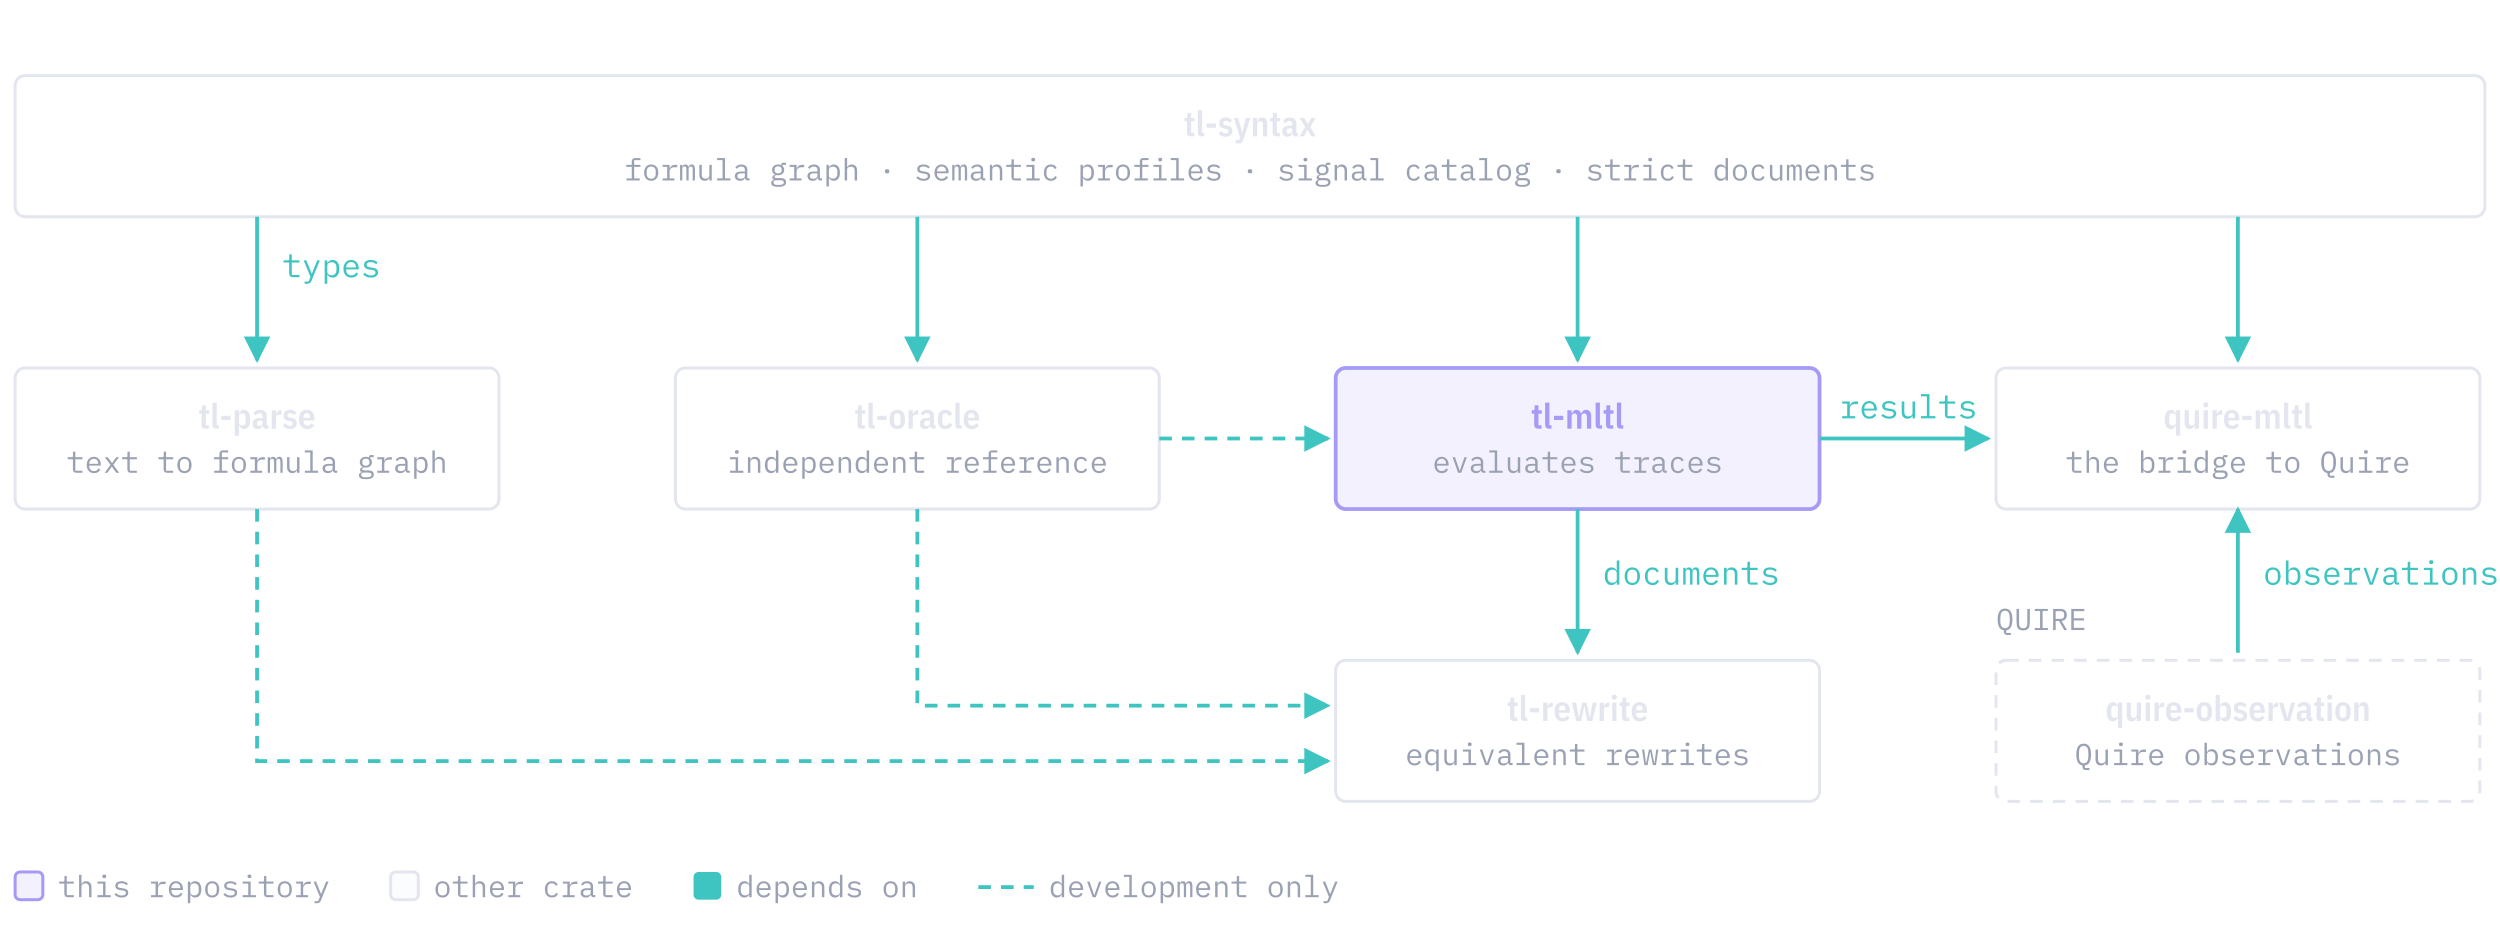
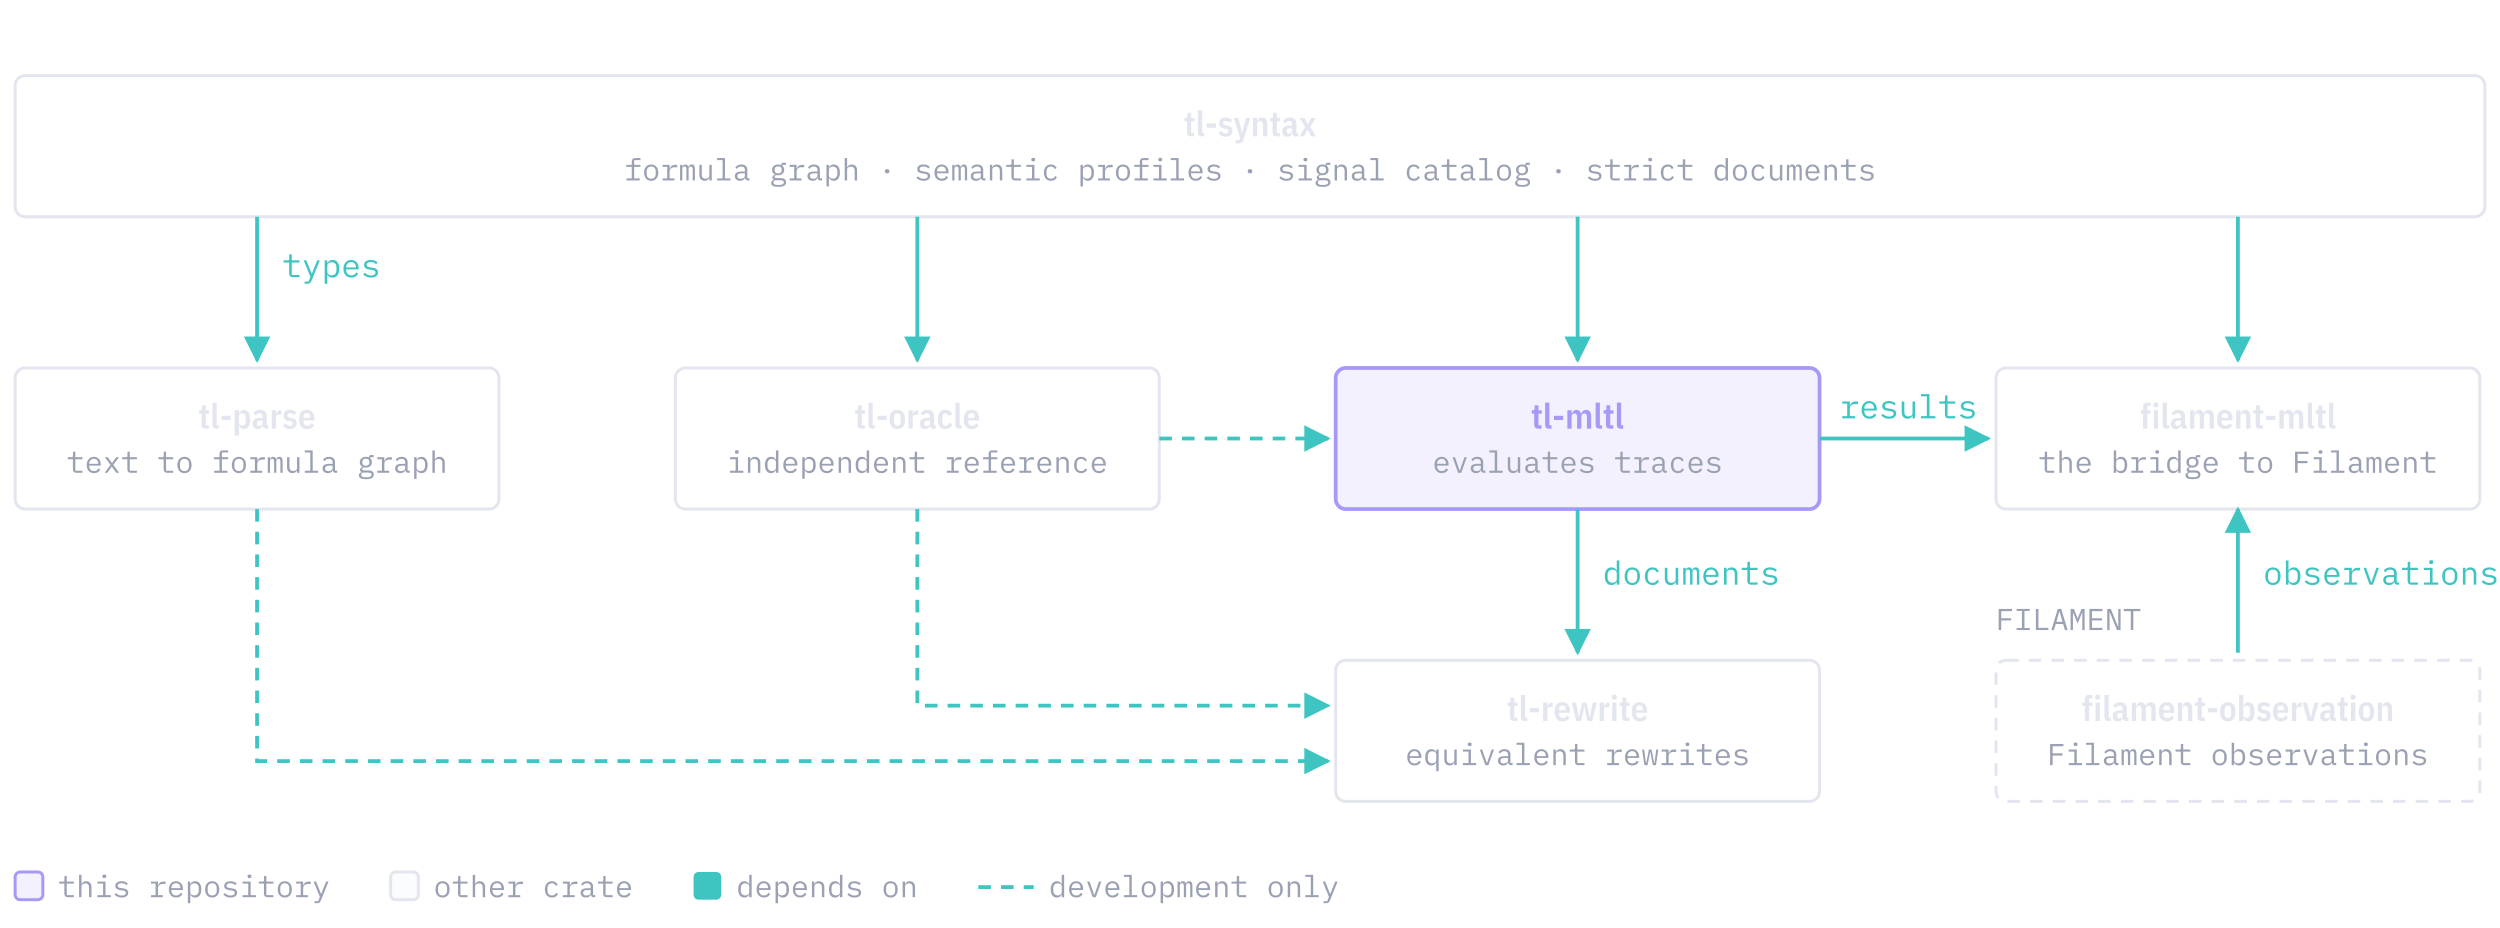
- <svg xmlns="http://www.w3.org/2000/svg" width="992" height="368" viewBox="-6 -6 992 368" role="img" aria-label="The TL crates. tl-syntax defines the formula graph, profiles and signal catalog, and tl-parse, tl-oracle, tl-mltl, tl-rewrite and quire-mltl all depend on it. tl-rewrite depends on tl-mltl. quire-mltl depends on tl-mltl and quire-observation, and is the single bridge to Quire. Dashed lines are development-only: tl-mltl and tl-rewrite test against tl-oracle, and tl-rewrite tests against tl-parse.">
+ <svg xmlns="http://www.w3.org/2000/svg" width="992" height="368" viewBox="-6 -6 992 368" role="img" aria-label="The TL crates. tl-syntax defines the formula graph, profiles and signal catalog, and tl-parse, tl-oracle, tl-mltl, tl-rewrite and filament-mltl all depend on it. tl-rewrite depends on tl-mltl. filament-mltl depends on tl-mltl and filament-observation, and is the single bridge to Filament. Dashed lines are development-only: tl-mltl and tl-rewrite test against tl-oracle, and tl-rewrite tests against tl-parse.">
  <defs>
+     <path id="mono_A" d="M481 0 422 199H177L118 0H31L245 698H356L570 0ZM304 609H295L197 272H402Z" />
    <path id="mono_E" d="M90 0V698H520V625H174V390H508V317H174V73H520V0Z" />
+     <path id="mono_F" d="M90 0V698H530V625H174V390H500V317H174V0Z" />
    <path id="mono_I" d="M84 0V67H258V631H84V698H516V631H342V67H516V0Z" />
-     <path id="mono_Q" d="M491 -164H374Q315 -164 288 -131Q260 -98 260 -46V-9Q207 -2 168 26Q130 53 105 98Q80 144 68 208Q56 271 56 349Q56 434 70 502Q84 569 114 615Q144 661 190 686Q236 710 300 710Q364 710 410 686Q456 661 486 615Q516 569 530 502Q544 434 544 349Q544 192 495 98Q446 5 340 -9V-96H491ZM300 61Q342 61 371 78Q400 94 419 124Q438 154 446 196Q455 239 455 292V406Q455 458 446 501Q438 544 419 574Q400 604 371 620Q342 637 300 637Q258 637 229 620Q200 604 181 574Q162 544 154 501Q145 458 145 406V292Q145 239 154 196Q162 154 181 124Q200 94 229 78Q258 61 300 61Z" />
-     <path id="mono_R" d="M174 0H90V698H344Q441 698 492 645Q543 592 543 497Q543 412 499 361Q455 310 371 302L549 0H455L285 298H174ZM342 369Q395 369 424 396Q454 422 454 471V523Q454 572 424 598Q395 625 342 625H174V369Z" />
-     <path id="mono_U" d="M164 698V279Q164 228 167 188Q170 148 183 120Q196 91 224 76Q251 61 300 61Q349 61 376 76Q404 91 417 120Q430 148 433 188Q436 228 436 279V698H520V299Q520 221 512 163Q505 105 482 66Q458 27 414 8Q371 -12 300 -12Q229 -12 186 8Q142 27 118 66Q95 105 88 163Q80 221 80 299V698Z" />
+     <path id="mono_L" d="M120 0V698H204V73H535V0Z" />
+     <path id="mono_M" d="M455 350V571H447L300 212L153 571H145V350V0H68V698H176L299 390H305L428 698H532V0H455Z" />
+     <path id="mono_N" d="M163 588H156V0H80V698H199L437 110H444V698H520V0H401Z" />
+     <path id="mono_T" d="M342 625V0H258V625H25V698H575V625Z" />
    <path id="mono_a" d="M495 0Q448 0 428 24Q408 48 403 84H398Q381 39 344 14Q306 -12 243 -12Q162 -12 114 30Q66 72 66 145Q66 217 118 256Q171 295 288 295H398V346Q398 403 366 432Q334 460 275 460Q223 460 190 440Q157 419 137 384L83 424Q93 444 110 463Q127 482 152 496Q177 511 209 520Q241 528 280 528Q371 528 424 482Q478 436 478 354V70H550V0ZM257 55Q288 55 314 62Q339 70 358 82Q377 95 388 112Q398 130 398 150V235H288Q216 235 183 215Q150 195 150 157V136Q150 96 178 76Q207 55 257 55Z" />
    <path id="mono_b" d="M95 740H175V432H179Q229 528 338 528Q433 528 486 457Q540 386 540 258Q540 130 486 59Q433 -12 338 -12Q229 -12 179 84H175V0H95ZM307 59Q377 59 416 102Q454 144 454 214V302Q454 372 416 414Q377 457 307 457Q280 457 256 450Q232 443 214 430Q196 416 186 396Q175 377 175 351V165Q175 139 186 120Q196 100 214 86Q232 73 256 66Q280 59 307 59Z" />
    <path id="mono_c" d="M318 -12Q262 -12 218 8Q175 27 145 62Q115 97 100 147Q84 197 84 258Q84 319 100 369Q116 419 146 454Q176 490 219 509Q262 528 317 528Q392 528 439 495Q486 462 508 409L444 375Q430 415 398 437Q365 459 317 459Q282 459 254 448Q227 436 208 415Q189 394 180 365Q170 336 170 302V214Q170 180 180 151Q189 122 208 101Q227 80 255 68Q283 57 319 57Q371 57 405 81Q439 105 459 147L516 108Q493 56 444 22Q396 -12 318 -12Z" />
    <path id="mono_d" d="M425 84H421Q371 -12 262 -12Q167 -12 114 59Q60 130 60 258Q60 386 114 457Q167 528 262 528Q371 528 421 432H425V740H505V0H425ZM293 59Q320 59 344 66Q368 73 386 86Q404 100 414 120Q425 139 425 165V351Q425 377 414 396Q404 416 386 430Q368 443 344 450Q320 457 293 457Q223 457 184 414Q146 372 146 302V214Q146 144 184 102Q223 59 293 59Z" />
    <path id="mono_e" d="M309 -12Q253 -12 208 7Q164 26 132 62Q101 97 84 146Q67 196 67 257Q67 319 84 369Q102 419 133 454Q164 490 208 509Q251 528 304 528Q356 528 398 509Q441 490 471 456Q501 423 517 377Q533 331 533 276V238H151V214Q151 180 162 151Q173 122 194 101Q214 80 244 68Q273 57 309 57Q361 57 399 81Q437 105 457 147L516 107Q493 55 440 22Q386 -12 309 -12ZM304 462Q271 462 243 450Q215 438 194 417Q174 396 162 368Q151 339 151 305V298H447V309Q447 343 436 371Q426 399 408 420Q389 440 362 451Q336 462 304 462Z" />
    <path id="mono_f" d="M83 68H257V448H73V516H257V622Q257 674 284 707Q312 740 371 740H544V672H337V516H544V448H337V68H521V0H83Z" />
    <path id="mono_g" d="M561 -59Q561 -137 496 -174Q431 -212 301 -212Q176 -212 122 -179Q67 -146 67 -84Q67 -42 89 -19Q111 4 151 15V27Q129 38 117 55Q105 72 105 98Q105 138 132 158Q158 178 198 188V192Q150 213 124 254Q97 295 97 350Q97 389 111 422Q125 455 152 478Q178 502 215 515Q252 528 297 528Q355 528 399 507V516Q399 546 413 566Q427 586 461 586H556V516H440V481Q468 457 483 424Q498 391 498 350Q498 311 484 278Q469 245 443 222Q417 198 380 185Q342 172 297 172Q284 172 272 173Q260 174 248 176Q236 174 223 170Q210 165 199 158Q188 150 181 140Q174 130 174 117Q174 94 197 86Q220 79 257 79H371Q471 79 516 42Q561 4 561 -59ZM486 -63Q486 -32 461 -14Q436 5 374 5H195Q143 -16 143 -65Q143 -99 170 -124Q197 -148 260 -148H338Q408 -148 447 -126Q486 -105 486 -63ZM297 234Q357 234 386 262Q414 290 414 336V365Q414 411 386 438Q357 466 297 466Q237 466 209 438Q181 411 181 365V336Q181 290 209 262Q237 234 297 234Z" />
    <path id="mono_h" d="M98 740H178V432H182Q190 451 202 468Q214 486 232 499Q249 512 273 520Q297 528 329 528Q410 528 459 476Q508 425 508 331V0H428V317Q428 388 397 422Q366 457 306 457Q282 457 259 451Q236 445 218 433Q200 421 189 402Q178 383 178 358V0H98Z" />
    <path id="mono_i" d="M332 630Q297 630 283 644Q269 659 269 681V697Q269 719 283 734Q297 748 332 748Q367 748 381 734Q395 719 395 697V681Q395 659 381 644Q367 630 332 630ZM106 68H292V448H106V516H372V68H546V0H106Z" />
    <path id="mono_l" d="M80 68H260V672H80V740H340V68H520V0H80Z" />
    <path id="mono_m" d="M54 0V516H128V456H132Q144 486 166 507Q188 528 231 528Q276 528 298 506Q320 483 325 447H328Q342 482 368 505Q394 528 440 528Q503 528 524 484Q546 440 546 358V0H472V345Q472 411 458 436Q445 462 409 462Q377 462 357 442Q337 421 337 379V0H263V345Q263 411 250 436Q236 462 201 462Q169 462 148 442Q128 421 128 379V0Z" />
    <path id="mono_n" d="M98 0V516H178V432H182Q190 451 202 468Q214 486 232 499Q249 512 273 520Q297 528 329 528Q410 528 459 476Q508 425 508 331V0H428V317Q428 388 397 422Q366 457 306 457Q282 457 259 451Q236 445 218 433Q200 421 189 402Q178 383 178 358V0Z" />
    <path id="mono_o" d="M300 -12Q246 -12 202 7Q159 26 128 62Q98 97 82 146Q66 196 66 258Q66 319 82 369Q98 419 128 454Q159 490 202 509Q246 528 300 528Q354 528 398 509Q441 490 472 454Q502 419 518 369Q534 319 534 258Q534 196 518 146Q502 97 472 62Q441 26 398 7Q354 -12 300 -12ZM300 57Q367 57 408 97Q449 137 449 221V295Q449 379 408 419Q367 459 300 459Q233 459 192 419Q151 379 151 295V221Q151 137 192 97Q233 57 300 57Z" />
    <path id="mono_p" d="M95 516H175V432H179Q229 528 338 528Q433 528 486 457Q540 386 540 258Q540 130 486 59Q433 -12 338 -12Q229 -12 179 84H175V-200H95ZM307 59Q377 59 416 102Q454 144 454 214V302Q454 372 416 414Q377 457 307 457Q280 457 256 450Q232 443 214 430Q196 416 186 396Q175 377 175 351V165Q175 139 186 120Q196 100 214 86Q232 73 256 66Q280 59 307 59Z" />
    <path id="mono_periodcentered" d="M300 235Q259 235 242 252Q226 269 226 295V313Q226 339 242 356Q259 373 300 373Q341 373 358 356Q374 339 374 313V295Q374 269 358 252Q341 235 300 235Z" />
    <path id="mono_q" d="M425 84H421Q371 -12 262 -12Q167 -12 114 59Q60 130 60 258Q60 386 114 457Q167 528 262 528Q371 528 421 432H425V516H505V-200H425ZM293 59Q320 59 344 66Q368 73 386 86Q404 100 414 120Q425 139 425 165V351Q425 377 414 396Q404 416 386 430Q368 443 344 450Q320 457 293 457Q223 457 184 414Q146 372 146 302V214Q146 144 184 102Q223 59 293 59Z" />
    <path id="mono_r" d="M77 68H228V448H77V516H308V386H313Q329 447 374 482Q418 516 487 516H559V436H462Q393 436 350 396Q308 356 308 291V68H469V0H77Z" />
    <path id="mono_s" d="M306 -12Q225 -12 166 16Q108 43 67 89L121 136Q158 97 202 76Q246 55 308 55Q368 55 406 76Q445 98 445 144Q445 164 438 178Q430 191 417 199Q404 207 388 212Q372 216 354 219L273 231Q246 235 214 242Q183 249 157 264Q131 280 114 306Q96 332 96 374Q96 413 112 442Q127 470 155 490Q183 509 221 518Q259 528 304 528Q374 528 426 506Q477 484 514 445L462 396Q453 407 440 418Q426 430 406 440Q387 449 361 455Q335 461 301 461Q240 461 208 440Q175 419 175 379Q175 359 182 346Q190 332 203 324Q216 316 232 312Q249 307 266 304L347 292Q375 288 406 281Q437 274 463 258Q489 243 506 217Q524 191 524 149Q524 72 464 30Q405 -12 306 -12Z" />
    <path id="mono_t" d="M325 0Q266 0 238 33Q211 66 211 118V448H39V516H167Q193 516 204 526Q214 537 214 563V698H291V516H526V448H291V68H526V0Z" />
    <path id="mono_u" d="M422 84H418Q410 65 398 48Q386 30 368 17Q351 4 327 -4Q303 -12 271 -12Q190 -12 141 40Q92 91 92 185V516H172V199Q172 128 203 94Q234 59 294 59Q318 59 341 65Q364 71 382 83Q400 95 411 114Q422 132 422 158V516H502V0H422Z" />
    <path id="mono_v" d="M249 0 64 516H145L219 300L299 67H303L383 300L457 516H536L351 0Z" />
    <path id="mono_w" d="M30 516H101L160 70H169L257 516H345L433 70H442L501 516H570L491 0H387L305 432H297L213 0H109Z" />
    <path id="mono_x" d="M61 0 253 262 66 516H162L240 407L302 321H306L366 407L443 516H535L346 263L540 0H444L357 121L298 203H294L237 121L153 0Z" />
    <path id="mono_y" d="M467 516H547L291 -113Q282 -135 271 -152Q260 -168 245 -178Q230 -189 209 -194Q188 -200 159 -200H83V-132H203L261 10L53 516H135L222 300L299 104H303L380 300Z" />
    <path id="title_a" d="M406 0Q325 0 321 89H309Q299 41 264 14Q229 -12 177 -12Q105 -12 69 28Q33 68 33 140Q33 222 84 262Q135 302 231 302H312V347Q312 393 292 415Q273 437 228 437Q191 437 166 420Q141 402 122 370L51 434Q80 479 124 506Q169 534 238 534Q433 534 433 350V97H479V0ZM223 77Q260 77 286 98Q312 120 312 158V227H239Q155 227 155 162V140Q155 107 173 92Q191 77 223 77Z" />
    <path id="title_b" d="M66 740H187V436H201Q212 480 246 507Q279 534 324 534Q416 534 460 464Q504 395 504 261Q504 127 460 58Q416 -12 324 -12Q279 -12 246 15Q212 42 201 86H187V0H66ZM278 88Q325 88 351 117Q377 146 377 199V323Q377 376 351 405Q325 434 278 434Q237 434 212 414Q187 393 187 356V166Q187 129 212 108Q237 88 278 88Z" />
    <path id="title_c" d="M251 -12Q145 -12 90 54Q34 120 34 261Q34 402 90 468Q145 534 251 534Q328 534 374 499Q419 464 439 403L340 359Q332 397 312 416Q291 436 251 436Q161 436 161 328V194Q161 86 251 86Q293 86 315 106Q337 126 348 168L442 123Q396 -12 251 -12Z" />
    <path id="title_e" d="M263 -12Q212 -12 170 4Q127 21 97 54Q67 88 50 140Q34 191 34 261Q34 402 90 468Q147 534 252 534Q357 534 414 468Q470 402 470 261V232H161V198Q161 146 190 116Q219 86 270 86Q313 86 342 104Q372 123 393 158L459 89Q430 43 381 16Q332 -12 263 -12ZM252 441Q161 441 161 333V307H343V333Q343 441 252 441Z" />
+     <path id="title_f" d="M91 425H22V522H91V603Q91 674 122 707Q154 740 220 740H308V643H212V522H308V425H212V0H91Z" />
    <path id="title_hyphen" d="M50 245V365H312V245Z" />
    <path id="title_i" d="M126 604Q88 604 71 620Q54 637 54 665V685Q54 713 71 730Q88 746 126 746Q164 746 181 730Q198 713 198 685V665Q198 637 181 620Q164 604 126 604ZM66 522H187V0H66Z" />
    <path id="title_l" d="M184 0Q121 0 94 28Q66 56 66 116V740H187V97H247V0Z" />
    <path id="title_m" d="M66 0V522H187V435H201Q232 534 324 534Q422 534 451 431H463Q480 484 516 509Q551 534 602 534Q668 534 705 486Q742 439 742 351V0H621V330Q621 432 548 432Q513 432 488 410Q464 389 464 350V0H343V330Q343 384 325 408Q307 432 271 432Q236 432 212 410Q187 389 187 350V0Z" />
    <path id="title_n" d="M66 0V522H187V435H201Q232 534 326 534Q396 534 434 486Q472 439 472 351V0H351V330Q351 432 275 432Q238 432 212 410Q187 389 187 350V0Z" />
    <path id="title_o" d="M253 -12Q149 -12 92 54Q34 120 34 261Q34 402 92 468Q149 534 253 534Q357 534 414 468Q472 402 472 261Q472 120 414 54Q357 -12 253 -12ZM253 86Q345 86 345 194V328Q345 436 253 436Q161 436 161 328V194Q161 86 253 86Z" />
    <path id="title_p" d="M66 522H187V436H201Q212 480 246 507Q279 534 324 534Q416 534 460 464Q504 395 504 261Q504 127 460 58Q416 -12 324 -12Q279 -12 246 15Q212 42 201 86H187V-200H66ZM278 88Q325 88 351 117Q377 146 377 199V323Q377 376 351 405Q325 434 278 434Q237 434 212 414Q187 393 187 356V166Q187 129 212 108Q237 88 278 88Z" />
-     <path id="title_q" d="M357 86H343Q332 42 298 15Q265 -12 220 -12Q128 -12 84 58Q40 127 40 261Q40 395 84 464Q128 534 220 534Q265 534 298 507Q332 480 343 436H357V522H478V-200H357ZM266 88Q307 88 332 108Q357 129 357 166V356Q357 393 332 414Q307 434 266 434Q219 434 193 405Q167 376 167 323V199Q167 146 193 117Q219 88 266 88Z" />
    <path id="title_r" d="M66 0V522H187V415H201Q210 467 238 494Q267 522 313 522H339V398H299Q242 398 214 380Q187 362 187 317V0Z" />
    <path id="title_s" d="M224 -12Q159 -12 110 12Q61 35 24 82L98 154Q123 119 154 101Q185 83 226 83Q302 83 302 147Q302 172 290 186Q277 201 247 206L198 215Q116 230 79 266Q42 302 42 371Q42 453 90 494Q138 534 226 534Q287 534 332 514Q376 494 409 455L338 384Q318 409 290 424Q261 439 226 439Q156 439 156 376Q156 350 170 336Q184 323 214 318L264 309Q346 294 382 258Q417 223 417 159Q417 78 367 33Q317 -12 224 -12Z" />
    <path id="title_t" d="M210 0Q147 0 119 28Q91 56 91 117V425H22V522H58Q84 522 94 534Q103 546 103 572V664H212V522H306V425H212V97H298V0Z" />
-     <path id="title_u" d="M346 88H332Q302 -12 205 -12Q135 -12 98 36Q60 83 60 172V522H181V192Q181 89 257 89Q294 89 320 111Q346 133 346 172V522H467V0H346Z" />
    <path id="title_v" d="M162 0 8 522H130L205 244L234 103H248L277 244L352 522H469L315 0Z" />
    <path id="title_w" d="M16 522H135L186 278L211 110H223L253 278L311 522H433L492 278L522 110H534L559 278L612 522H724L597 0H461L400 254L377 409H364L340 254L279 0H143Z" />
    <path id="title_x" d="M15 0 173 267 17 522H149L242 354H255L348 522H472L318 264L478 0H345L249 176H236L138 0Z" />
    <path id="title_y" d="M353 522H474L275 -109Q258 -162 227 -181Q196 -200 140 -200H58V-103H161L182 -29L8 522H131L209 240L237 103H249L277 241Z" />
    <marker id="ah-model" viewBox="0 0 10 10" refX="9" refY="5" markerWidth="7" markerHeight="7" orient="auto-start-reverse">
      <path d="M0,0 L10,5 L0,10 z" fill="#3ec5c1" />
    </marker>
  </defs>
  <g fill="#9aa1b3" transform="translate(786,244) scale(0.012,-0.012)">
-     <use href="#mono_Q" x="0" />
-     <use href="#mono_U" x="600" />
-     <use href="#mono_I" x="1200" />
-     <use href="#mono_R" x="1800" />
-     <use href="#mono_E" x="2400" />
+     <use href="#mono_F" x="0" />
+     <use href="#mono_I" x="600" />
+     <use href="#mono_L" x="1200" />
+     <use href="#mono_A" x="1800" />
+     <use href="#mono_M" x="2400" />
+     <use href="#mono_E" x="3000" />
+     <use href="#mono_N" x="3600" />
+     <use href="#mono_T" x="4200" />
  </g>
  <rect x="0" y="24" width="980" height="56" rx="4" stroke="#e3e6ee" stroke-width="1.2" fill="none" />
  <g fill="#e3e6ee" transform="translate(463.7,48.1) scale(0.014,-0.014)">
    <use href="#title_t" x="0" />
    <use href="#title_l" x="334" />
    <use href="#title_hyphen" x="602" />
    <use href="#title_s" x="964" />
    <use href="#title_y" x="1413" />
    <use href="#title_n" x="1896" />
    <use href="#title_t" x="2428" />
    <use href="#title_a" x="2762" />
    <use href="#title_x" x="3269" />
  </g>
  <g fill="#9aa1b3" transform="translate(241.6,65.6) scale(0.012,-0.012)">
    <use href="#mono_f" x="0" />
    <use href="#mono_o" x="600" />
    <use href="#mono_r" x="1200" />
    <use href="#mono_m" x="1800" />
    <use href="#mono_u" x="2400" />
    <use href="#mono_l" x="3000" />
    <use href="#mono_a" x="3600" />
    <use href="#mono_g" x="4800" />
    <use href="#mono_r" x="5400" />
    <use href="#mono_a" x="6000" />
    <use href="#mono_p" x="6600" />
    <use href="#mono_h" x="7200" />
    <use href="#mono_periodcentered" x="8400" />
    <use href="#mono_s" x="9600" />
    <use href="#mono_e" x="10200" />
    <use href="#mono_m" x="10800" />
    <use href="#mono_a" x="11400" />
    <use href="#mono_n" x="12000" />
    <use href="#mono_t" x="12600" />
    <use href="#mono_i" x="13200" />
    <use href="#mono_c" x="13800" />
    <use href="#mono_p" x="15000" />
    <use href="#mono_r" x="15600" />
    <use href="#mono_o" x="16200" />
    <use href="#mono_f" x="16800" />
    <use href="#mono_i" x="17400" />
    <use href="#mono_l" x="18000" />
    <use href="#mono_e" x="18600" />
    <use href="#mono_s" x="19200" />
    <use href="#mono_periodcentered" x="20400" />
    <use href="#mono_s" x="21600" />
    <use href="#mono_i" x="22200" />
    <use href="#mono_g" x="22800" />
    <use href="#mono_n" x="23400" />
    <use href="#mono_a" x="24000" />
    <use href="#mono_l" x="24600" />
    <use href="#mono_c" x="25800" />
    <use href="#mono_a" x="26400" />
    <use href="#mono_t" x="27000" />
    <use href="#mono_a" x="27600" />
    <use href="#mono_l" x="28200" />
    <use href="#mono_o" x="28800" />
    <use href="#mono_g" x="29400" />
    <use href="#mono_periodcentered" x="30600" />
    <use href="#mono_s" x="31800" />
    <use href="#mono_t" x="32400" />
    <use href="#mono_r" x="33000" />
    <use href="#mono_i" x="33600" />
    <use href="#mono_c" x="34200" />
    <use href="#mono_t" x="34800" />
    <use href="#mono_d" x="36000" />
    <use href="#mono_o" x="36600" />
    <use href="#mono_c" x="37200" />
    <use href="#mono_u" x="37800" />
    <use href="#mono_m" x="38400" />
    <use href="#mono_e" x="39000" />
    <use href="#mono_n" x="39600" />
    <use href="#mono_t" x="40200" />
    <use href="#mono_s" x="40800" />
  </g>
  <rect x="0" y="140" width="192" height="56" rx="4" stroke="#e3e6ee" stroke-width="1.2" fill="none" />
  <g fill="#e3e6ee" transform="translate(72.7,164.1) scale(0.014,-0.014)">
    <use href="#title_t" x="0" />
    <use href="#title_l" x="334" />
    <use href="#title_hyphen" x="602" />
    <use href="#title_p" x="964" />
    <use href="#title_a" x="1508" />
    <use href="#title_r" x="2015" />
    <use href="#title_s" x="2372" />
    <use href="#title_e" x="2821" />
  </g>
  <g fill="#9aa1b3" transform="translate(20.4,181.6) scale(0.012,-0.012)">
    <use href="#mono_t" x="0" />
    <use href="#mono_e" x="600" />
    <use href="#mono_x" x="1200" />
    <use href="#mono_t" x="1800" />
    <use href="#mono_t" x="3000" />
    <use href="#mono_o" x="3600" />
    <use href="#mono_f" x="4800" />
    <use href="#mono_o" x="5400" />
    <use href="#mono_r" x="6000" />
    <use href="#mono_m" x="6600" />
    <use href="#mono_u" x="7200" />
    <use href="#mono_l" x="7800" />
    <use href="#mono_a" x="8400" />
    <use href="#mono_g" x="9600" />
    <use href="#mono_r" x="10200" />
    <use href="#mono_a" x="10800" />
    <use href="#mono_p" x="11400" />
    <use href="#mono_h" x="12000" />
  </g>
  <rect x="262" y="140" width="192" height="56" rx="4" stroke="#e3e6ee" stroke-width="1.2" fill="none" />
  <g fill="#e3e6ee" transform="translate(333,164.1) scale(0.014,-0.014)">
    <use href="#title_t" x="0" />
    <use href="#title_l" x="334" />
    <use href="#title_hyphen" x="602" />
    <use href="#title_o" x="964" />
    <use href="#title_r" x="1470" />
    <use href="#title_a" x="1827" />
    <use href="#title_c" x="2334" />
    <use href="#title_l" x="2798" />
    <use href="#title_e" x="3066" />
  </g>
  <g fill="#9aa1b3" transform="translate(282.4,181.6) scale(0.012,-0.012)">
    <use href="#mono_i" x="0" />
    <use href="#mono_n" x="600" />
    <use href="#mono_d" x="1200" />
    <use href="#mono_e" x="1800" />
    <use href="#mono_p" x="2400" />
    <use href="#mono_e" x="3000" />
    <use href="#mono_n" x="3600" />
    <use href="#mono_d" x="4200" />
    <use href="#mono_e" x="4800" />
    <use href="#mono_n" x="5400" />
    <use href="#mono_t" x="6000" />
    <use href="#mono_r" x="7200" />
    <use href="#mono_e" x="7800" />
    <use href="#mono_f" x="8400" />
    <use href="#mono_e" x="9000" />
    <use href="#mono_r" x="9600" />
    <use href="#mono_e" x="10200" />
    <use href="#mono_n" x="10800" />
    <use href="#mono_c" x="11400" />
    <use href="#mono_e" x="12000" />
  </g>
  <rect x="524" y="140" width="192" height="56" rx="4" stroke="#a59bf7" stroke-width="1.5" fill="#a59bf7" fill-opacity="0.14" />
  <g fill="#a59bf7" transform="translate(601.5,164.1) scale(0.014,-0.014)">
    <use href="#title_t" x="0" />
    <use href="#title_l" x="334" />
    <use href="#title_hyphen" x="602" />
    <use href="#title_m" x="964" />
    <use href="#title_l" x="1766" />
    <use href="#title_t" x="2034" />
    <use href="#title_l" x="2368" />
  </g>
  <g fill="#9aa1b3" transform="translate(562.4,181.6) scale(0.012,-0.012)">
    <use href="#mono_e" x="0" />
    <use href="#mono_v" x="600" />
    <use href="#mono_a" x="1200" />
    <use href="#mono_l" x="1800" />
    <use href="#mono_u" x="2400" />
    <use href="#mono_a" x="3000" />
    <use href="#mono_t" x="3600" />
    <use href="#mono_e" x="4200" />
    <use href="#mono_s" x="4800" />
    <use href="#mono_t" x="6000" />
    <use href="#mono_r" x="6600" />
    <use href="#mono_a" x="7200" />
    <use href="#mono_c" x="7800" />
    <use href="#mono_e" x="8400" />
    <use href="#mono_s" x="9000" />
  </g>
  <rect x="786" y="140" width="192" height="56" rx="4" stroke="#e3e6ee" stroke-width="1.2" fill="none" />
-   <g fill="#e3e6ee" transform="translate(852.4,164.1) scale(0.014,-0.014)">
-     <use href="#title_q" x="0" />
-     <use href="#title_u" x="544" />
-     <use href="#title_i" x="1077" />
-     <use href="#title_r" x="1329" />
-     <use href="#title_e" x="1686" />
-     <use href="#title_hyphen" x="2191" />
-     <use href="#title_m" x="2553" />
-     <use href="#title_l" x="3355" />
-     <use href="#title_t" x="3623" />
-     <use href="#title_l" x="3957" />
-   </g>
-   <g fill="#9aa1b3" transform="translate(813.6,181.6) scale(0.012,-0.012)">
+   <g fill="#e3e6ee" transform="translate(843.1,164.1) scale(0.014,-0.014)">
+     <use href="#title_f" x="0" />
+     <use href="#title_i" x="328" />
+     <use href="#title_l" x="580" />
+     <use href="#title_a" x="848" />
+     <use href="#title_m" x="1355" />
+     <use href="#title_e" x="2157" />
+     <use href="#title_n" x="2662" />
+     <use href="#title_t" x="3194" />
+     <use href="#title_hyphen" x="3528" />
+     <use href="#title_m" x="3890" />
+     <use href="#title_l" x="4692" />
+     <use href="#title_t" x="4960" />
+     <use href="#title_l" x="5294" />
+   </g>
+   <g fill="#9aa1b3" transform="translate(802.8,181.6) scale(0.012,-0.012)">
    <use href="#mono_t" x="0" />
    <use href="#mono_h" x="600" />
    <use href="#mono_e" x="1200" />
    <use href="#mono_b" x="2400" />
    <use href="#mono_r" x="3000" />
    <use href="#mono_i" x="3600" />
    <use href="#mono_d" x="4200" />
    <use href="#mono_g" x="4800" />
    <use href="#mono_e" x="5400" />
    <use href="#mono_t" x="6600" />
    <use href="#mono_o" x="7200" />
-     <use href="#mono_Q" x="8400" />
-     <use href="#mono_u" x="9000" />
-     <use href="#mono_i" x="9600" />
-     <use href="#mono_r" x="10200" />
-     <use href="#mono_e" x="10800" />
+     <use href="#mono_F" x="8400" />
+     <use href="#mono_i" x="9000" />
+     <use href="#mono_l" x="9600" />
+     <use href="#mono_a" x="10200" />
+     <use href="#mono_m" x="10800" />
+     <use href="#mono_e" x="11400" />
+     <use href="#mono_n" x="12000" />
+     <use href="#mono_t" x="12600" />
  </g>
  <rect x="524" y="256" width="192" height="56" rx="4" stroke="#e3e6ee" stroke-width="1.2" fill="none" />
  <g fill="#e3e6ee" transform="translate(591.9,280.1) scale(0.014,-0.014)">
    <use href="#title_t" x="0" />
    <use href="#title_l" x="334" />
    <use href="#title_hyphen" x="602" />
    <use href="#title_r" x="964" />
    <use href="#title_e" x="1321" />
    <use href="#title_w" x="1826" />
    <use href="#title_r" x="2565" />
    <use href="#title_i" x="2922" />
    <use href="#title_t" x="3174" />
    <use href="#title_e" x="3508" />
  </g>
  <g fill="#9aa1b3" transform="translate(551.6,297.6) scale(0.012,-0.012)">
    <use href="#mono_e" x="0" />
    <use href="#mono_q" x="600" />
    <use href="#mono_u" x="1200" />
    <use href="#mono_i" x="1800" />
    <use href="#mono_v" x="2400" />
    <use href="#mono_a" x="3000" />
    <use href="#mono_l" x="3600" />
    <use href="#mono_e" x="4200" />
    <use href="#mono_n" x="4800" />
    <use href="#mono_t" x="5400" />
    <use href="#mono_r" x="6600" />
    <use href="#mono_e" x="7200" />
    <use href="#mono_w" x="7800" />
    <use href="#mono_r" x="8400" />
    <use href="#mono_i" x="9000" />
    <use href="#mono_t" x="9600" />
    <use href="#mono_e" x="10200" />
    <use href="#mono_s" x="10800" />
  </g>
  <rect x="786" y="256" width="192" height="56" rx="4" stroke="#e3e6ee" stroke-width="1.2" fill="none" stroke-dasharray="5 4" />
-   <g fill="#e3e6ee" transform="translate(829.4,280.1) scale(0.014,-0.014)">
-     <use href="#title_q" x="0" />
-     <use href="#title_u" x="544" />
-     <use href="#title_i" x="1077" />
-     <use href="#title_r" x="1329" />
-     <use href="#title_e" x="1686" />
-     <use href="#title_hyphen" x="2191" />
-     <use href="#title_o" x="2553" />
-     <use href="#title_b" x="3059" />
-     <use href="#title_s" x="3603" />
-     <use href="#title_e" x="4052" />
-     <use href="#title_r" x="4557" />
-     <use href="#title_v" x="4914" />
-     <use href="#title_a" x="5390" />
-     <use href="#title_t" x="5897" />
-     <use href="#title_i" x="6231" />
-     <use href="#title_o" x="6483" />
-     <use href="#title_n" x="6989" />
-   </g>
-   <g fill="#9aa1b3" transform="translate(817.2,297.6) scale(0.012,-0.012)">
-     <use href="#mono_Q" x="0" />
-     <use href="#mono_u" x="600" />
-     <use href="#mono_i" x="1200" />
-     <use href="#mono_r" x="1800" />
-     <use href="#mono_e" x="2400" />
-     <use href="#mono_o" x="3600" />
-     <use href="#mono_b" x="4200" />
-     <use href="#mono_s" x="4800" />
-     <use href="#mono_e" x="5400" />
-     <use href="#mono_r" x="6000" />
-     <use href="#mono_v" x="6600" />
-     <use href="#mono_a" x="7200" />
-     <use href="#mono_t" x="7800" />
-     <use href="#mono_i" x="8400" />
-     <use href="#mono_o" x="9000" />
-     <use href="#mono_n" x="9600" />
-     <use href="#mono_s" x="10200" />
+   <g fill="#e3e6ee" transform="translate(820,280.1) scale(0.014,-0.014)">
+     <use href="#title_f" x="0" />
+     <use href="#title_i" x="328" />
+     <use href="#title_l" x="580" />
+     <use href="#title_a" x="848" />
+     <use href="#title_m" x="1355" />
+     <use href="#title_e" x="2157" />
+     <use href="#title_n" x="2662" />
+     <use href="#title_t" x="3194" />
+     <use href="#title_hyphen" x="3528" />
+     <use href="#title_o" x="3890" />
+     <use href="#title_b" x="4396" />
+     <use href="#title_s" x="4940" />
+     <use href="#title_e" x="5389" />
+     <use href="#title_r" x="5894" />
+     <use href="#title_v" x="6251" />
+     <use href="#title_a" x="6727" />
+     <use href="#title_t" x="7234" />
+     <use href="#title_i" x="7568" />
+     <use href="#title_o" x="7820" />
+     <use href="#title_n" x="8326" />
+   </g>
+   <g fill="#9aa1b3" transform="translate(806.4,297.6) scale(0.012,-0.012)">
+     <use href="#mono_F" x="0" />
+     <use href="#mono_i" x="600" />
+     <use href="#mono_l" x="1200" />
+     <use href="#mono_a" x="1800" />
+     <use href="#mono_m" x="2400" />
+     <use href="#mono_e" x="3000" />
+     <use href="#mono_n" x="3600" />
+     <use href="#mono_t" x="4200" />
+     <use href="#mono_o" x="5400" />
+     <use href="#mono_b" x="6000" />
+     <use href="#mono_s" x="6600" />
+     <use href="#mono_e" x="7200" />
+     <use href="#mono_r" x="7800" />
+     <use href="#mono_v" x="8400" />
+     <use href="#mono_a" x="9000" />
+     <use href="#mono_t" x="9600" />
+     <use href="#mono_i" x="10200" />
+     <use href="#mono_o" x="10800" />
+     <use href="#mono_n" x="11400" />
+     <use href="#mono_s" x="12000" />
  </g>
  <path d="M96,80 L96,137" fill="none" stroke="#3ec5c1" stroke-width="1.5" marker-end="url(#ah-model)" />
  <path d="M358,80 L358,137" fill="none" stroke="#3ec5c1" stroke-width="1.5" marker-end="url(#ah-model)" />
  <path d="M620,80 L620,137" fill="none" stroke="#3ec5c1" stroke-width="1.5" marker-end="url(#ah-model)" />
  <path d="M882,80 L882,137" fill="none" stroke="#3ec5c1" stroke-width="1.5" marker-end="url(#ah-model)" />
  <g fill="#3ec5c1" transform="translate(106,104) scale(0.013,-0.013)">
    <use href="#mono_t" x="0" />
    <use href="#mono_y" x="600" />
    <use href="#mono_p" x="1200" />
    <use href="#mono_e" x="1800" />
    <use href="#mono_s" x="2400" />
  </g>
  <path d="M620,196 L620,253" fill="none" stroke="#3ec5c1" stroke-width="1.5" marker-end="url(#ah-model)" />
  <g fill="#3ec5c1" transform="translate(630,226) scale(0.013,-0.013)">
    <use href="#mono_d" x="0" />
    <use href="#mono_o" x="600" />
    <use href="#mono_c" x="1200" />
    <use href="#mono_u" x="1800" />
    <use href="#mono_m" x="2400" />
    <use href="#mono_e" x="3000" />
    <use href="#mono_n" x="3600" />
    <use href="#mono_t" x="4200" />
    <use href="#mono_s" x="4800" />
  </g>
  <path d="M716,168 L783,168" fill="none" stroke="#3ec5c1" stroke-width="1.5" marker-end="url(#ah-model)" />
  <g fill="#3ec5c1" transform="translate(724,160) scale(0.013,-0.013)">
    <use href="#mono_r" x="0" />
    <use href="#mono_e" x="600" />
    <use href="#mono_s" x="1200" />
    <use href="#mono_u" x="1800" />
    <use href="#mono_l" x="2400" />
    <use href="#mono_t" x="3000" />
    <use href="#mono_s" x="3600" />
  </g>
  <path d="M882,253 L882,196" fill="none" stroke="#3ec5c1" stroke-width="1.5" marker-end="url(#ah-model)" />
  <g fill="#3ec5c1" transform="translate(892,226) scale(0.013,-0.013)">
    <use href="#mono_o" x="0" />
    <use href="#mono_b" x="600" />
    <use href="#mono_s" x="1200" />
    <use href="#mono_e" x="1800" />
    <use href="#mono_r" x="2400" />
    <use href="#mono_v" x="3000" />
    <use href="#mono_a" x="3600" />
    <use href="#mono_t" x="4200" />
    <use href="#mono_i" x="4800" />
    <use href="#mono_o" x="5400" />
    <use href="#mono_n" x="6000" />
    <use href="#mono_s" x="6600" />
  </g>
  <path d="M454,168 L521,168" fill="none" stroke="#3ec5c1" stroke-width="1.5" stroke-dasharray="5 4" marker-end="url(#ah-model)" />
  <path d="M358,196 L358,274 L521,274" fill="none" stroke="#3ec5c1" stroke-width="1.5" stroke-dasharray="5 4" marker-end="url(#ah-model)" />
  <path d="M96,196 L96,296 L521,296" fill="none" stroke="#3ec5c1" stroke-width="1.5" stroke-dasharray="5 4" marker-end="url(#ah-model)" />
  <rect x="0" y="340" width="11" height="11" rx="2" stroke="#a59bf7" stroke-width="1.2" fill="#a59bf7" fill-opacity="0.14" />
  <g fill="#9aa1b3" transform="translate(17,350) scale(0.012,-0.012)">
    <use href="#mono_t" x="0" />
    <use href="#mono_h" x="600" />
    <use href="#mono_i" x="1200" />
    <use href="#mono_s" x="1800" />
    <use href="#mono_r" x="3000" />
    <use href="#mono_e" x="3600" />
    <use href="#mono_p" x="4200" />
    <use href="#mono_o" x="4800" />
    <use href="#mono_s" x="5400" />
    <use href="#mono_i" x="6000" />
    <use href="#mono_t" x="6600" />
    <use href="#mono_o" x="7200" />
    <use href="#mono_r" x="7800" />
    <use href="#mono_y" x="8400" />
  </g>
  <rect x="149" y="340" width="11" height="11" rx="2" stroke="#e3e6ee" stroke-width="1.2" fill="#e3e6ee" fill-opacity="0.14" />
  <g fill="#9aa1b3" transform="translate(166,350) scale(0.012,-0.012)">
    <use href="#mono_o" x="0" />
    <use href="#mono_t" x="600" />
    <use href="#mono_h" x="1200" />
    <use href="#mono_e" x="1800" />
    <use href="#mono_r" x="2400" />
    <use href="#mono_c" x="3600" />
    <use href="#mono_r" x="4200" />
    <use href="#mono_a" x="4800" />
    <use href="#mono_t" x="5400" />
    <use href="#mono_e" x="6000" />
  </g>
  <rect x="269.2" y="340" width="11" height="11" rx="2" fill="#3ec5c1" fill-opacity="1" />
  <g fill="#9aa1b3" transform="translate(286.2,350) scale(0.012,-0.012)">
    <use href="#mono_d" x="0" />
    <use href="#mono_e" x="600" />
    <use href="#mono_p" x="1200" />
    <use href="#mono_e" x="1800" />
    <use href="#mono_n" x="2400" />
    <use href="#mono_d" x="3000" />
    <use href="#mono_s" x="3600" />
    <use href="#mono_o" x="4800" />
    <use href="#mono_n" x="5400" />
  </g>
  <path d="M382.2,346 L404.2,346" fill="none" stroke="#3ec5c1" stroke-width="1.5" stroke-dasharray="5 4" />
  <g fill="#9aa1b3" transform="translate(410.2,350) scale(0.012,-0.012)">
    <use href="#mono_d" x="0" />
    <use href="#mono_e" x="600" />
    <use href="#mono_v" x="1200" />
    <use href="#mono_e" x="1800" />
    <use href="#mono_l" x="2400" />
    <use href="#mono_o" x="3000" />
    <use href="#mono_p" x="3600" />
    <use href="#mono_m" x="4200" />
    <use href="#mono_e" x="4800" />
    <use href="#mono_n" x="5400" />
    <use href="#mono_t" x="6000" />
    <use href="#mono_o" x="7200" />
    <use href="#mono_n" x="7800" />
    <use href="#mono_l" x="8400" />
    <use href="#mono_y" x="9000" />
  </g>
</svg>
